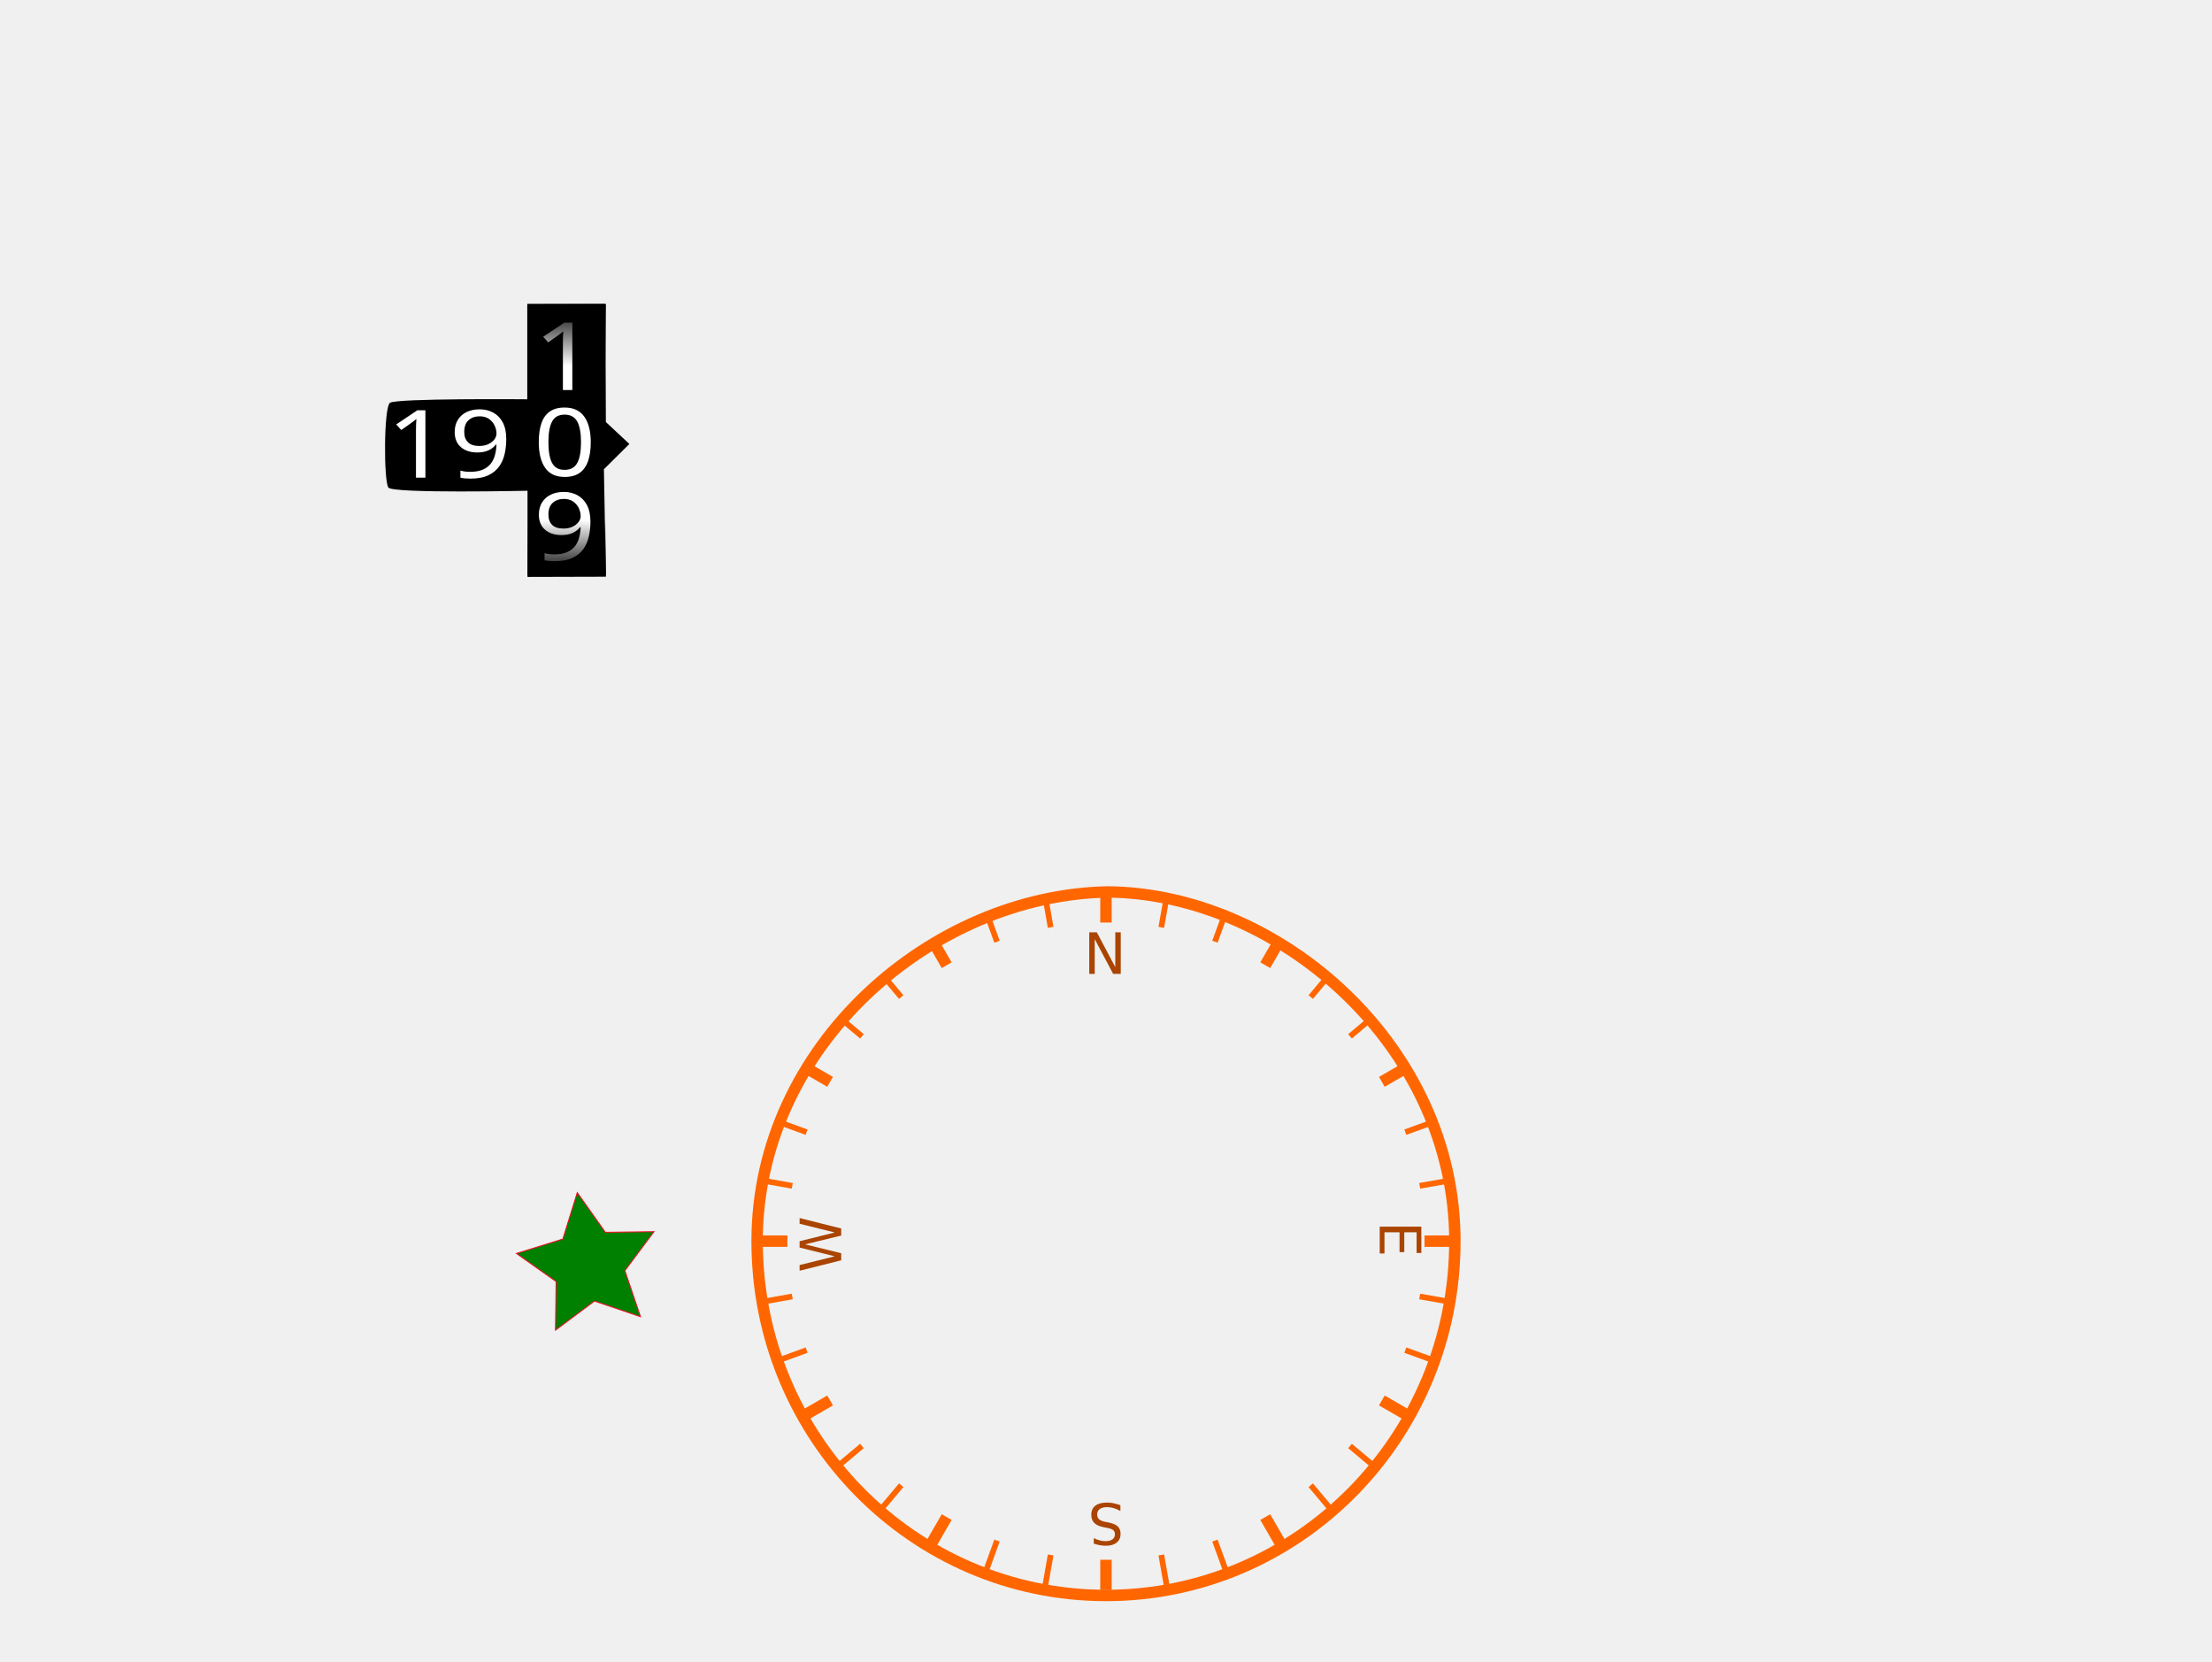
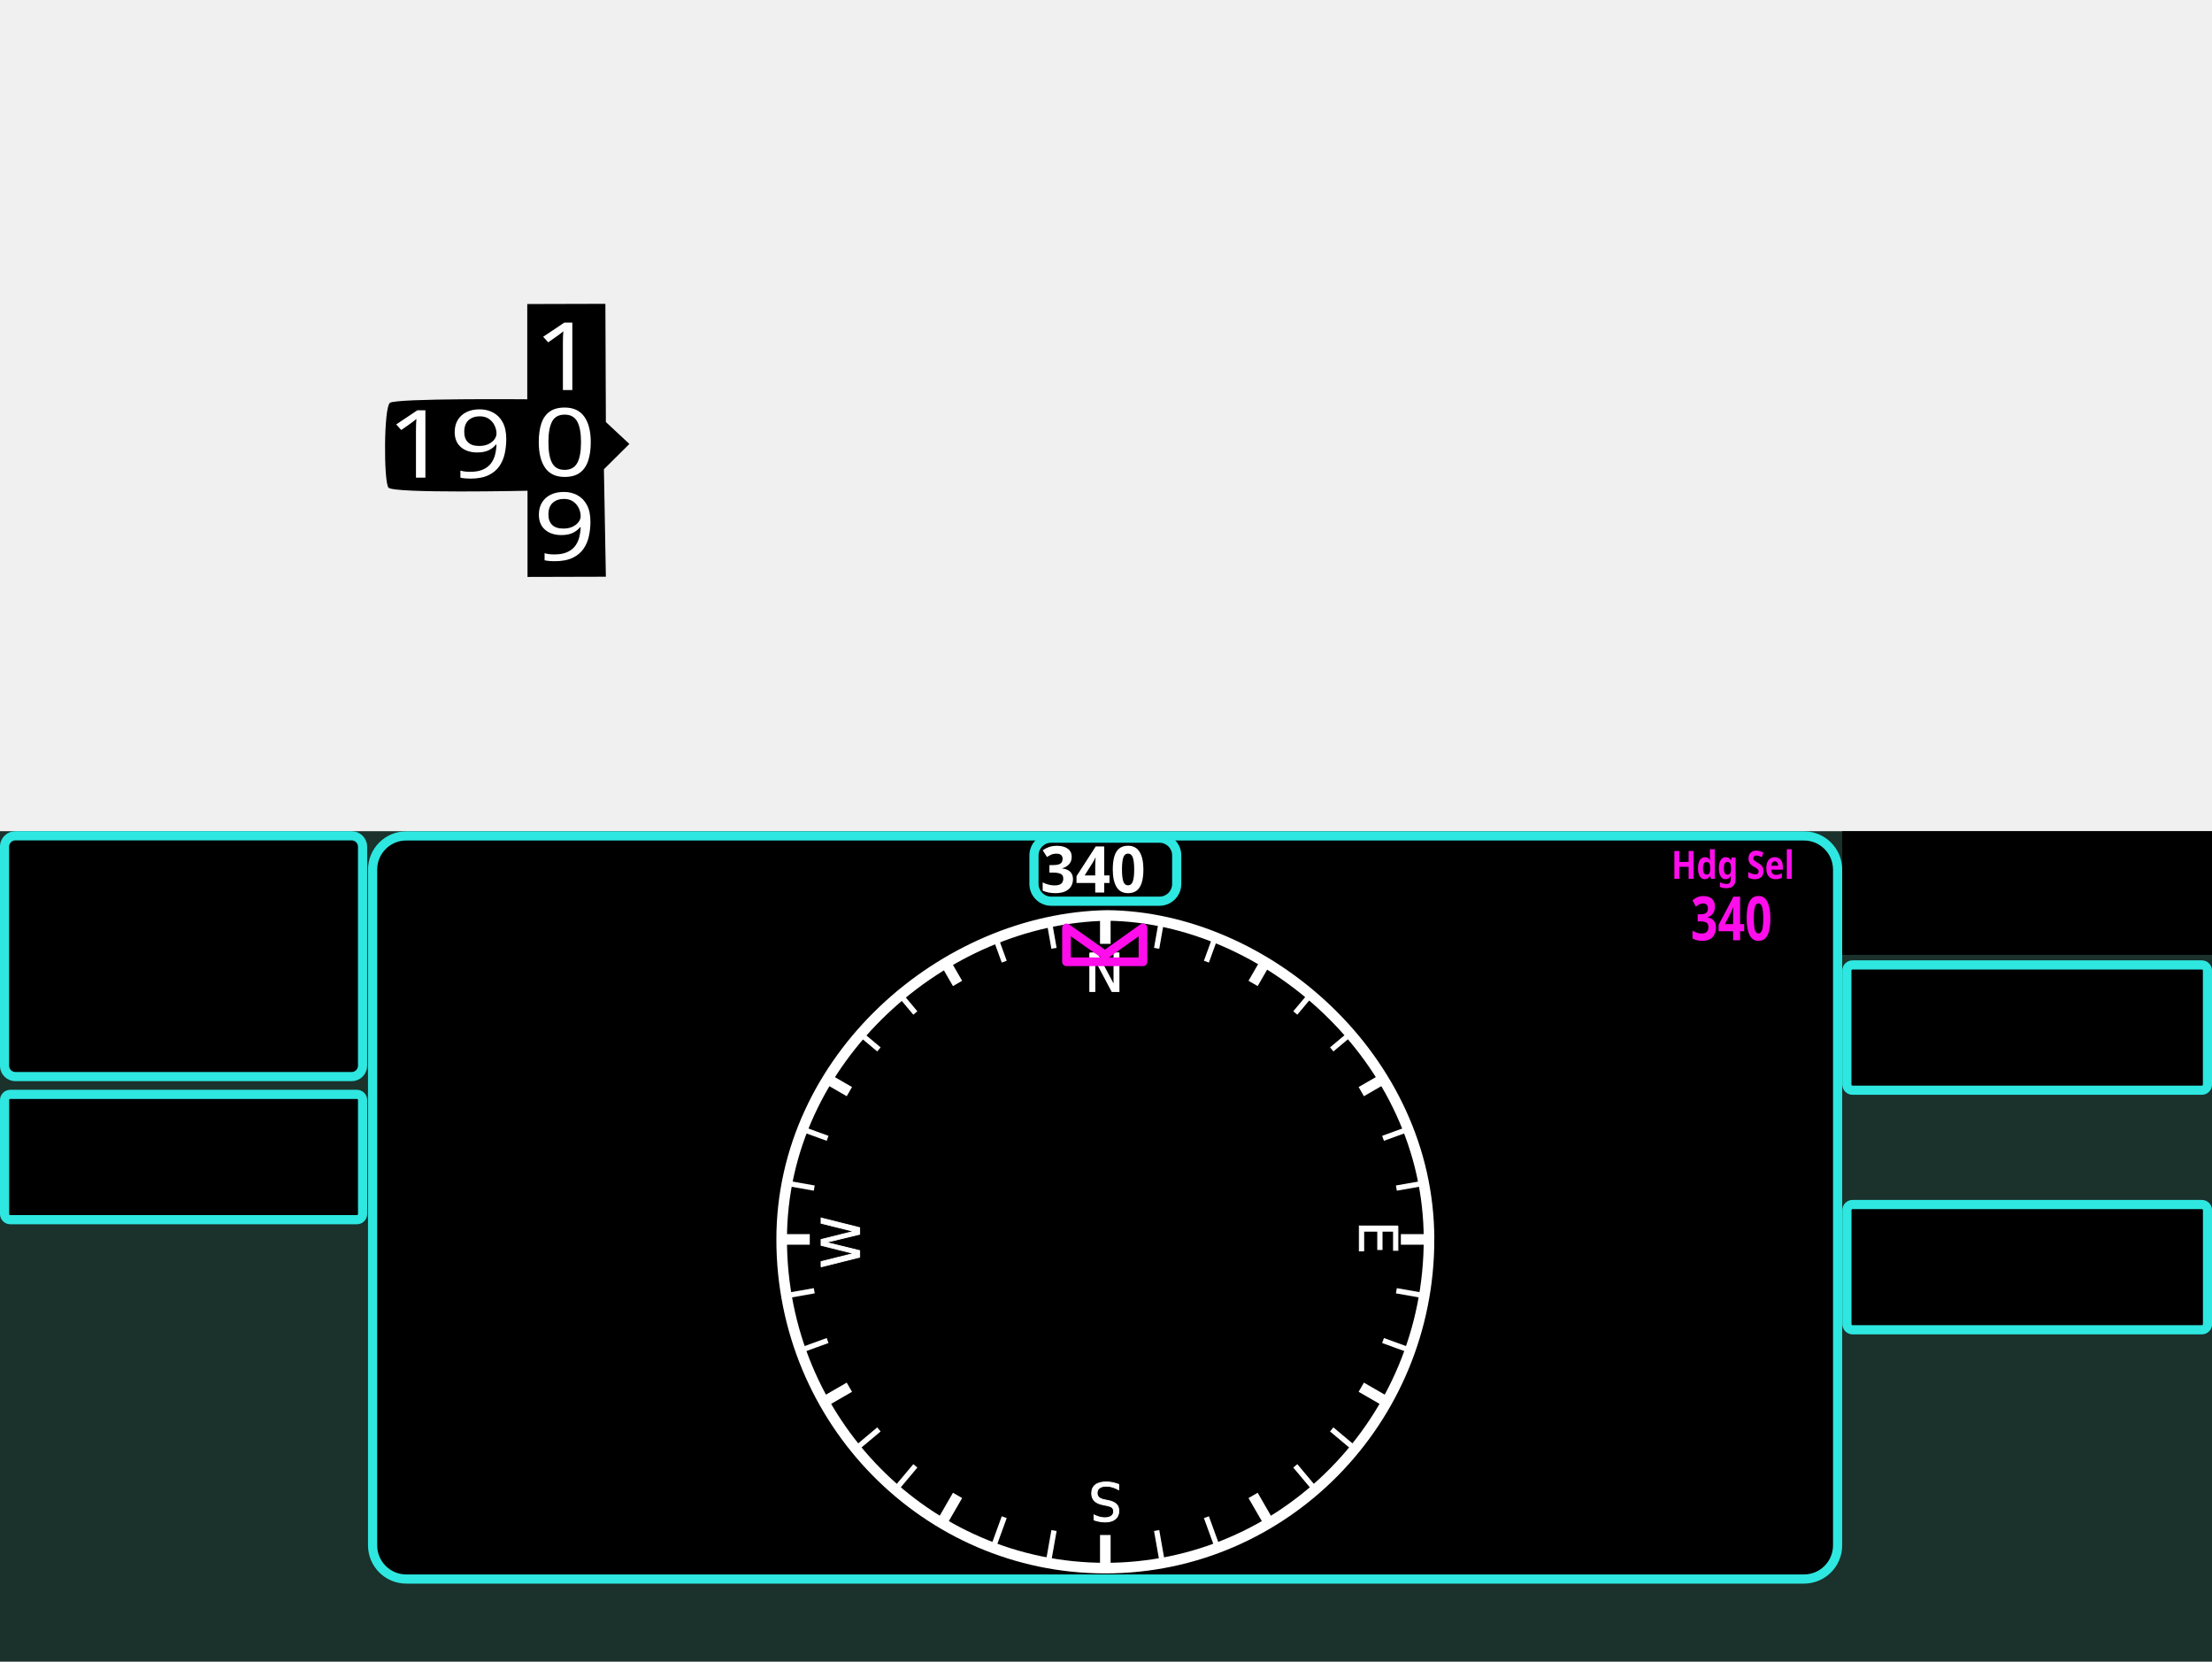
- <svg xmlns="http://www.w3.org/2000/svg" xmlns:xlink="http://www.w3.org/1999/xlink" version="1.1" id="svg2" height="1810" width="2410">
+ <svg xmlns="http://www.w3.org/2000/svg" version="1.1" id="svg2" height="1810" width="2410">
  <defs id="defs4">
    <linearGradient id="linearGradient5360">
      <stop style="stop-color:#3025ff;stop-opacity:1" offset="0" id="stop5362" />
      <stop id="stop5368" offset="0.463" style="stop-color:#4dc2ff;stop-opacity:1" />
      <stop style="stop-color:#d27b28;stop-opacity:1" offset="0.513" id="stop5370" />
      <stop style="stop-color:#6f3e2d;stop-opacity:1" offset="1" id="stop5364" />
    </linearGradient>
    <linearGradient id="linearGradient5348">
      <stop style="stop-color:#bf6b15;stop-opacity:1;" offset="0" id="stop5350" />
      <stop id="stop5356" offset="0.5" style="stop-color:#5f350a;stop-opacity:0.498;" />
      <stop style="stop-color:#a57722;stop-opacity:1" offset="1" id="stop5352" />
    </linearGradient>
    <linearGradient id="linearGradient5313">
      <stop style="stop-color:#000000;stop-opacity:1" offset="0" id="stop5315" />
      <stop id="stop5325" offset="0.226" style="stop-color:#000000;stop-opacity:0" />
      <stop id="stop5323" offset="0.795" style="stop-color:#000000;stop-opacity:0" />
      <stop style="stop-color:#000000;stop-opacity:1" offset="1" id="stop5317" />
    </linearGradient>
    <linearGradient id="linearGradient5303">
      <stop style="stop-color:#000006;stop-opacity:1;" offset="0" id="stop5305" />
      <stop style="stop-color:#000000;stop-opacity:0;" offset="1" id="stop5307" />
    </linearGradient>
    <linearGradient id="linearGradient5295">
      <stop style="stop-color:#000000;stop-opacity:1;" offset="0" id="stop5297" />
      <stop id="stop5321" offset="0.5" style="stop-color:#000000;stop-opacity:0.498;" />
      <stop style="stop-color:#000000;stop-opacity:0;" offset="1" id="stop5299" />
    </linearGradient>
    <marker orient="auto" refY="0" refX="0" id="Arrow1Lend" style="overflow:visible">
      <path id="path4992" d="M 0,0 5,-5 -12.5,0 5,5 0,0 z" style="fill-rule:evenodd;stroke:#000000;stroke-width:1pt" transform="matrix(-0.8,0,0,-0.8,-10,0)" />
    </marker>
    <marker orient="auto" refY="0" refX="0" id="Arrow1Send" style="overflow:visible">
      <path id="path5004" d="M 0,0 5,-5 -12.5,0 5,5 0,0 z" style="fill-rule:evenodd;stroke:#000000;stroke-width:1pt" transform="matrix(-0.2,0,0,-0.2,-1.2,0)" />
    </marker>
    <marker orient="auto" refY="0" refX="0" id="Arrow2Mend" style="overflow:visible">
      <path id="path5016" style="fill-rule:evenodd;stroke-width:0.625;stroke-linejoin:round" d="M 8.719,4.034 -2.207,0.016 8.719,-4.002 c -1.745,2.372 -1.735,5.617 -6e-7,8.035 z" transform="scale(-0.6,-0.6)" />
    </marker>
    <marker orient="auto" refY="0" refX="0" id="Arrow1Lende" style="overflow:visible">
      <path id="path6642" d="M 0,0 5,-5 -12.5,0 5,5 0,0 z" style="fill:#00ff00;fill-rule:evenodd;stroke:#00ff00;stroke-width:1pt" transform="matrix(-0.8,0,0,-0.8,-10,0)" />
    </marker>
    <marker orient="auto" refY="0" refX="0" id="Arrow1Lendey" style="overflow:visible">
      <path id="path7110" d="M 0,0 5,-5 -12.5,0 5,5 0,0 z" style="fill:#0000ff;fill-rule:evenodd;stroke:#0000ff;stroke-width:1pt" transform="matrix(-0.8,0,0,-0.8,-10,0)" />
    </marker>
    <marker style="overflow:visible" id="Arrow1LendeyP" refX="0" refY="0" orient="auto">
      <path transform="matrix(-0.8,0,0,-0.8,-10,0)" style="fill:#ffffff;fill-rule:evenodd;stroke:#ffffff;stroke-width:1pt" d="M 0,0 5,-5 -12.5,0 5,5 0,0 z" id="path3227" />
    </marker>
-     <linearGradient xlink:href="#linearGradient5313" id="linearGradient5319" x1="594.5" y1="1047.857" x2="594.786" y2="1258.571" gradientUnits="userSpaceOnUse" gradientTransform="matrix(0.7114836,0,0,1.398349,204.7565,-1133.089)" />
  </defs>
-   <path style="fill:#008000;fill-opacity:1;stroke:#fa0828;stroke-opacity:1" id="TestText" d="m 755,1588.572 -50.187,-17.019 -42.471,31.694 0.677,-52.989 -43.267,-30.598 50.605,-15.73 15.73,-50.605 30.598,43.267 52.989,-0.677 -31.694,42.471 z" transform="translate(-57.14285,-154.2857)" />
-   <g id="CompassRose" transform="translate(-1.5324994e-6,877.1429)">
-     <g transform="matrix(1.554928,0,0,1.554928,805.9817,-1941.532)" id="g5142">
-       <path style="fill:none;stroke:#ff6600;stroke-width:8;stroke-linecap:butt;stroke-linejoin:miter;stroke-miterlimit:4;stroke-opacity:1;stroke-dasharray:none" d="m 12.183,1554 21.205,0" id="path3055-2" />
-       <path id="path3782" d="m 479.804,1554 21.205,0" style="fill:#ff6600;stroke:#ff6600;stroke-width:8;stroke-linecap:butt;stroke-linejoin:miter;stroke-miterlimit:4;stroke-opacity:1;stroke-dasharray:none" />
-       <path id="path3784" d="m 44.928,1676.207 18.364,-10.602" style="fill:#ff6600;stroke:#ff6600;stroke-width:8;stroke-linecap:butt;stroke-linejoin:miter;stroke-miterlimit:4;stroke-opacity:1;stroke-dasharray:none" />
-       <path style="fill:#ff6600;stroke:#ff6600;stroke-width:8;stroke-linecap:butt;stroke-linejoin:miter;stroke-miterlimit:4;stroke-opacity:1;stroke-dasharray:none" d="m 449.9,1442.396 18.364,-10.602" id="path3786" />
-       <path style="fill:#ff6600;stroke:#ff6600;stroke-width:8;stroke-linecap:butt;stroke-linejoin:miter;stroke-miterlimit:4;stroke-opacity:1;stroke-dasharray:none" d="m 134.389,1765.668 10.602,-18.364" id="path3788" />
-       <path id="path3790" d="m 368.2,1360.696 10.602,-18.364" style="fill:#ff6600;stroke:#ff6600;stroke-width:8;stroke-linecap:butt;stroke-linejoin:miter;stroke-miterlimit:4;stroke-opacity:1;stroke-dasharray:none" />
-       <path id="path3792" d="m 256.596,1798.413 0,-21.205" style="fill:none;stroke:#ff6600;stroke-width:8;stroke-linecap:butt;stroke-linejoin:miter;stroke-miterlimit:4;stroke-opacity:1;stroke-dasharray:none" />
-       <path style="fill:#ff6600;stroke:#ff6600;stroke-width:8;stroke-linecap:butt;stroke-linejoin:miter;stroke-miterlimit:4;stroke-opacity:1;stroke-dasharray:none" d="m 256.596,1330.792 0,-21.205" id="path3794" />
-       <path style="fill:#ff6600;stroke:#ff6600;stroke-width:8;stroke-linecap:butt;stroke-linejoin:miter;stroke-miterlimit:4;stroke-opacity:1;stroke-dasharray:none" d="m 378.802,1765.668 -10.602,-18.364" id="path3796" />
-       <path id="path3798" d="m 144.991,1360.696 -10.602,-18.364" style="fill:#ff6600;stroke:#ff6600;stroke-width:8;stroke-linecap:butt;stroke-linejoin:miter;stroke-miterlimit:4;stroke-opacity:1;stroke-dasharray:none" />
-       <path id="path3800" d="m 468.263,1676.206 -18.364,-10.602" style="fill:#ff6600;stroke:#ff6600;stroke-width:8;stroke-linecap:butt;stroke-linejoin:miter;stroke-miterlimit:4;stroke-opacity:1;stroke-dasharray:none" />
-       <path style="fill:none;stroke:#ff6600;stroke-width:8;stroke-linecap:butt;stroke-linejoin:miter;stroke-miterlimit:4;stroke-opacity:1;stroke-dasharray:none" d="m 63.291,1442.396 -18.364,-10.602" id="path3802" />
-       <path style="fill:#ff6600;stroke:#ff6600;stroke-width:4;stroke-linecap:butt;stroke-linejoin:miter;stroke-miterlimit:4;stroke-opacity:1;stroke-dasharray:none" d="m 486.269,1637.594 -19.926,-7.252" id="path3804" />
-       <path id="path3806" d="m 46.848,1477.658 -19.926,-7.252" style="fill:none;stroke:#ff6600;stroke-width:4;stroke-linecap:butt;stroke-linejoin:miter;stroke-miterlimit:4;stroke-opacity:1;stroke-dasharray:none" />
-       <path id="path3808" d="m 497.295,1596.442 -20.882,-3.682" style="fill:#ff6600;stroke:#ff6600;stroke-width:4;stroke-linecap:butt;stroke-linejoin:miter;stroke-miterlimit:4;stroke-opacity:1;stroke-dasharray:none" />
-       <path style="fill:none;stroke:#ff6600;stroke-width:4;stroke-linecap:butt;stroke-linejoin:miter;stroke-miterlimit:4;stroke-opacity:1;stroke-dasharray:none" d="m 36.778,1515.24 -20.883,-3.682" id="path3810" />
-       <path style="fill:#ff6600;stroke:#ff6600;stroke-width:4;stroke-linecap:butt;stroke-linejoin:miter;stroke-miterlimit:4;stroke-opacity:1;stroke-dasharray:none" d="m 497.295,1511.558 -20.882,3.682" id="path3812" />
-       <path id="path3814" d="m 36.778,1592.76 -20.883,3.682" style="fill:none;stroke:#ff6600;stroke-width:4;stroke-linecap:butt;stroke-linejoin:miter;stroke-miterlimit:4;stroke-opacity:1;stroke-dasharray:none" />
-       <path id="path3816" d="m 486.269,1470.406 -19.926,7.252" style="fill:#ff6600;stroke:#ff6600;stroke-width:4;stroke-linecap:butt;stroke-linejoin:miter;stroke-miterlimit:4;stroke-opacity:1;stroke-dasharray:none" />
-       <path style="fill:none;stroke:#ff6600;stroke-width:4;stroke-linecap:butt;stroke-linejoin:miter;stroke-miterlimit:4;stroke-opacity:1;stroke-dasharray:none" d="m 46.848,1630.342 -19.926,7.252" id="path3818" />
-       <path style="fill:#ff6600;stroke:#ff6600;stroke-width:4;stroke-linecap:butt;stroke-linejoin:miter;stroke-miterlimit:4;stroke-opacity:1;stroke-dasharray:none" d="m 443.827,1396.894 -16.244,13.63" id="path3820" />
-       <path id="path3822" d="m 85.608,1697.476 -16.244,13.63" style="fill:#ff6600;stroke:#ff6600;stroke-width:4;stroke-linecap:butt;stroke-linejoin:miter;stroke-miterlimit:4;stroke-opacity:1;stroke-dasharray:none" />
-       <path id="path3924" d="m 413.701,1366.769 -13.63,16.244" style="fill:#ff6600;stroke:#ff6600;stroke-width:4;stroke-linecap:butt;stroke-linejoin:miter;stroke-miterlimit:4;stroke-opacity:1;stroke-dasharray:none" />
-       <path style="fill:#ff6600;stroke:#ff6600;stroke-width:4;stroke-linecap:butt;stroke-linejoin:miter;stroke-miterlimit:4;stroke-opacity:1;stroke-dasharray:none" d="m 113.12,1724.987 -13.63,16.244" id="path3826" />
-       <path style="fill:#ff6600;stroke:#ff6600;stroke-width:4;stroke-linecap:butt;stroke-linejoin:miter;stroke-miterlimit:4;stroke-opacity:1;stroke-dasharray:none" d="m 340.19,1324.327 -7.252,19.926" id="path3828" />
-       <path id="path3830" d="m 180.254,1763.747 -7.252,19.926" style="fill:none;stroke:#ff6600;stroke-width:4;stroke-linecap:butt;stroke-linejoin:miter;stroke-miterlimit:4;stroke-opacity:1;stroke-dasharray:none" />
-       <path id="path3832" d="m 299.037,1313.3 -3.682,20.883" style="fill:#ff6600;stroke:#ff6600;stroke-width:4;stroke-linecap:butt;stroke-linejoin:miter;stroke-miterlimit:4;stroke-opacity:1;stroke-dasharray:none" />
-       <path style="fill:none;stroke:#ff6600;stroke-width:4;stroke-linecap:butt;stroke-linejoin:miter;stroke-miterlimit:4;stroke-opacity:1;stroke-dasharray:none" d="m 217.836,1773.817 -3.682,20.883" id="path3834" />
-       <path style="fill:#ff6600;stroke:#ff6600;stroke-width:4;stroke-linecap:butt;stroke-linejoin:miter;stroke-miterlimit:4;stroke-opacity:1;stroke-dasharray:none" d="m 214.154,1313.3 3.682,20.883" id="path3836" />
-       <path id="path3838" d="m 295.355,1773.817 3.682,20.883" style="fill:none;stroke:#ff6600;stroke-width:4;stroke-linecap:butt;stroke-linejoin:miter;stroke-miterlimit:4;stroke-opacity:1;stroke-dasharray:none" />
-       <path id="path3840" d="m 173.001,1324.327 7.252,19.926" style="fill:#ff6600;stroke:#ff6600;stroke-width:4;stroke-linecap:butt;stroke-linejoin:miter;stroke-miterlimit:4;stroke-opacity:1;stroke-dasharray:none" />
-       <path style="fill:none;stroke:#ff6600;stroke-width:4;stroke-linecap:butt;stroke-linejoin:miter;stroke-miterlimit:4;stroke-opacity:1;stroke-dasharray:none" d="m 332.937,1763.747 7.252,19.926" id="path3842" />
-       <path style="fill:#ff6600;stroke:#ff6600;stroke-width:4;stroke-linecap:butt;stroke-linejoin:miter;stroke-miterlimit:4;stroke-opacity:1;stroke-dasharray:none" d="m 99.49,1366.769 13.63,16.244" id="path3844" />
-       <path id="path3846" d="m 400.071,1724.987 13.63,16.244" style="fill:#ff6600;stroke:#ff6600;stroke-width:4;stroke-linecap:butt;stroke-linejoin:miter;stroke-miterlimit:4;stroke-opacity:1;stroke-dasharray:none" />
-       <path id="path3848" d="m 69.364,1396.894 16.244,13.63" style="fill:#ff6600;stroke:#ff6600;stroke-width:4;stroke-linecap:butt;stroke-linejoin:miter;stroke-miterlimit:4;stroke-opacity:1;stroke-dasharray:none" />
-       <path style="fill:#ff6600;stroke:#ff6600;stroke-width:4;stroke-linecap:butt;stroke-linejoin:miter;stroke-miterlimit:4;stroke-opacity:1;stroke-dasharray:none" d="m 427.583,1697.476 16.244,13.63" id="path3850" />
-       <path style="fill:none;stroke:#ff6600;stroke-width:8;stroke-linecap:butt;stroke-linejoin:miter;stroke-miterlimit:4;stroke-opacity:1" d="m 501.072,1554 c 0,137.081 -109.447,248.207 -244.457,248.207 -135.01,0 -244.457,-111.126 -244.457,-248.207 0,-137.081 122.783,-242.54 245.885,-244.635 119.557,1.12 243.028,107.555 243.028,244.635 z" id="path5017" />
-     </g>
-     <path d="m 1186.75,138.392 8.261,0 20.105,37.932 0,-37.932 5.952,0 0,45.342 -8.261,0 -20.105,-37.932 0,37.932 -5.952,0 0,-45.342" style="font-size:40px;font-style:normal;font-weight:normal;line-height:125%;letter-spacing:0px;word-spacing:0px;fill:#aa4400;fill-opacity:1;stroke:none;font-family:Sans" id="path5149" />
-     <path d="m 1548.572,459.027 0,28.669 -5.163,0 0,-22.534 -13.424,0 0,21.593 -5.163,0 0,-21.593 -16.43,0 0,23.081 -5.163,0 0,-29.216 45.342,0" style="font-size:40px;font-style:normal;font-weight:normal;line-height:125%;letter-spacing:0px;word-spacing:0px;fill:#aa4400;fill-opacity:1;stroke:none;font-family:Sans" id="path5151" />
-     <path d="m 1191.687,804.309 0,-5.983 c 2.328,1.113 4.525,1.944 6.59,2.49 2.065,0.547 4.059,0.82 5.983,0.82 3.341,0 5.922,-0.648 7.744,-1.944 1.802,-1.296 2.703,-3.138 2.703,-5.527 0,-2.005 -0.597,-3.523 -1.792,-4.556 -1.215,-1.012 -3.503,-1.832 -6.864,-2.46 l -3.705,-0.759 c -4.576,-0.871 -7.947,-2.409 -10.113,-4.616 -2.187,-2.187 -3.28,-5.122 -3.28,-8.807 10e-5,-4.393 1.478,-7.724 4.434,-9.992 2.936,-2.268 7.248,-3.401 12.938,-3.401 2.146,0 4.434,0.243 6.864,0.729 2.409,0.486 4.91,1.205 7.501,2.156 l 0,6.317 c -2.49,-1.397 -4.93,-2.45 -7.319,-3.159 -2.389,-0.709 -4.738,-1.063 -7.046,-1.063 -3.503,0 -6.205,0.688 -8.109,2.065 -1.903,1.377 -2.855,3.341 -2.855,5.892 10e-5,2.227 0.689,3.968 2.065,5.224 1.357,1.255 3.594,2.197 6.712,2.824 l 3.736,0.729 c 4.576,0.911 7.886,2.338 9.931,4.282 2.045,1.944 3.067,4.646 3.067,8.109 0,4.009 -1.407,7.167 -4.221,9.475 -2.834,2.308 -6.732,3.462 -11.692,3.462 -2.126,0 -4.292,-0.192 -6.499,-0.577 -2.207,-0.385 -4.464,-0.962 -6.772,-1.731" style="font-size:40px;font-style:normal;font-weight:normal;line-height:125%;letter-spacing:0px;word-spacing:0px;fill:#aa4400;fill-opacity:1;stroke:none;font-family:Sans" id="path5153" />
-     <path d="m 871.164,507.046 0,-6.195 38.327,-9.536 -38.327,-9.506 0,-6.894 38.327,-9.536 -38.327,-9.506 0,-6.226 45.342,11.389 0,7.714 -39.359,9.566 39.359,9.658 0,7.714 -45.342,11.358" style="font-size:40px;font-style:normal;font-weight:normal;line-height:125%;letter-spacing:0px;word-spacing:0px;fill:#aa4400;fill-opacity:1;stroke:none;font-family:Sans" id="path5155" />
-   </g>
+   <rect style="fill:#1a312c;fill-opacity:1;stroke:none" id="rect4379" width="2411.428" height="904.592" x="-1.429" y="905.408" ry="0" />
+   <rect style="fill:#000000;fill-opacity:1;stroke:#2ee7e0;stroke-width:10;stroke-linecap:butt;stroke-linejoin:miter;stroke-miterlimit:4;stroke-opacity:1;stroke-dasharray:none;stroke-dashoffset:100" id="rect4139" width="1596.139" height="809.468" x="405.951" y="910.544" ry="36.667" />
  <path style="fill:#000000;stroke:none" d="m 424.783,438.838 c 6.421,-5.186 149.678,-3.902 149.678,-3.902 l 0,-103.753 85.111,-0.23 0.534,128.773 25.613,23.872 -27.748,27.545 2.134,117.067 -85.378,0.23 0,-93.883 c 0,0 -146.501,3.238 -151.546,-3.443 -5.171,-6.848 -5.116,-86.851 1.601,-92.276 z" id="rect5327" />
  <text xml:space="preserve" style="font-size:110.868px;font-style:normal;font-weight:normal;line-height:125%;letter-spacing:0px;word-spacing:0px;fill:#ffffff;fill-opacity:1;stroke:none;font-family:Sans" x="390.539" y="560.972" id="text5329" transform="scale(1.078118,0.9275422)">
    <tspan id="tspan5331" x="390.539" y="560.972">19</tspan>
  </text>
  <text xml:space="preserve" style="font-size:110.868px;font-style:normal;font-weight:normal;line-height:125%;letter-spacing:0px;word-spacing:0px;fill:#ffffff;fill-opacity:1;stroke:none;font-family:Sans" x="539.024" y="458.023" id="text5333" transform="scale(1.078118,0.9275422)">
    <tspan id="tspan5335" x="539.024" y="458.023">1</tspan>
  </text>
  <text xml:space="preserve" style="font-size:110.868px;font-style:normal;font-weight:normal;line-height:125%;letter-spacing:0px;word-spacing:0px;fill:#ffffff;fill-opacity:1;stroke:none;font-family:Sans" x="539.024" y="558.993" id="text5337" transform="scale(1.078118,0.9275422)">
    <tspan id="tspan5339" x="539.024" y="558.993">0</tspan>
  </text>
  <text xml:space="preserve" style="font-size:110.868px;font-style:normal;font-weight:normal;line-height:125%;letter-spacing:0px;word-spacing:0px;fill:#ffffff;fill-opacity:1;stroke:none;font-family:Sans" x="539.024" y="657.982" id="text5341" transform="scale(1.078118,0.9275422)">
    <tspan id="tspan5343" x="539.024" y="657.982">9</tspan>
  </text>
-   <rect style="fill:url(#linearGradient5319);fill-opacity:1;stroke:none" id="rect5311" width="85.378" height="295.651" x="574.728" y="331.182" />
+   <g id="CompassRose" transform="matrix(0.9277476,0,0,0.9277084,86.35001,95.84753)">
+     <path d="m 1186.75,1015.535 8.261,0 20.105,37.932 0,-37.932 5.952,0 0,45.342 -8.261,0 -20.105,-37.932 0,37.932 -5.952,0 0,-45.342" style="font-size:40px;font-style:normal;font-weight:normal;line-height:125%;letter-spacing:0px;word-spacing:0px;fill:#ffffff;stroke:#ffffff;stroke-opacity:1;font-family:Sans" id="path5149" />
+     <path d="m 1548.572,1336.17 0,28.669 -5.163,0 0,-22.534 -13.424,0 0,21.593 -5.163,0 0,-21.593 -16.43,0 0,23.081 -5.163,0 0,-29.216 45.342,0" style="font-size:40px;font-style:normal;font-weight:normal;line-height:125%;letter-spacing:0px;word-spacing:0px;fill:#ffffff;stroke:#ffffff;stroke-opacity:1;font-family:Sans" id="path5151" />
+     <path d="m 1191.687,1681.452 0,-5.983 c 2.328,1.113 4.525,1.944 6.59,2.49 2.065,0.547 4.059,0.82 5.983,0.82 3.341,0 5.922,-0.648 7.744,-1.944 1.802,-1.296 2.703,-3.138 2.703,-5.527 0,-2.005 -0.597,-3.523 -1.792,-4.556 -1.215,-1.012 -3.503,-1.832 -6.864,-2.46 l -3.705,-0.759 c -4.576,-0.871 -7.947,-2.409 -10.113,-4.616 -2.187,-2.187 -3.28,-5.122 -3.28,-8.807 10e-5,-4.393 1.478,-7.724 4.434,-9.992 2.936,-2.268 7.248,-3.401 12.938,-3.401 2.146,0 4.434,0.243 6.864,0.729 2.409,0.486 4.91,1.205 7.501,2.156 l 0,6.317 c -2.49,-1.397 -4.93,-2.45 -7.319,-3.159 -2.389,-0.709 -4.738,-1.063 -7.046,-1.063 -3.503,0 -6.205,0.688 -8.109,2.065 -1.903,1.377 -2.855,3.341 -2.855,5.892 10e-5,2.227 0.689,3.968 2.065,5.224 1.357,1.255 3.594,2.197 6.712,2.824 l 3.736,0.729 c 4.576,0.911 7.886,2.338 9.931,4.282 2.045,1.944 3.067,4.646 3.067,8.109 0,4.009 -1.407,7.167 -4.221,9.475 -2.834,2.308 -6.732,3.462 -11.692,3.462 -2.126,0 -4.292,-0.192 -6.499,-0.577 -2.207,-0.385 -4.464,-0.962 -6.772,-1.731" style="font-size:40px;font-style:normal;font-weight:normal;line-height:125%;letter-spacing:0px;word-spacing:0px;fill:#ffffff;stroke:#ffffff;stroke-opacity:1;font-family:Sans" id="path5153" />
+     <path d="m 871.164,1384.189 0,-6.195 38.327,-9.536 -38.327,-9.506 0,-6.894 38.327,-9.536 -38.327,-9.506 0,-6.226 45.342,11.389 0,7.714 -39.359,9.566 39.359,9.658 0,7.714 -45.342,11.358" style="font-size:40px;font-style:normal;font-weight:normal;line-height:125%;letter-spacing:0px;word-spacing:0px;fill:#ffffff;stroke:#ffffff;stroke-opacity:1;font-family:Sans" id="path5155" />
+     <g transform="matrix(1.554928,0,0,1.554928,805.9817,-1064.389)" id="g5142" style="fill:none;stroke:#ffffff;stroke-opacity:1">
+       <path style="fill:none;stroke:#ffffff;stroke-width:8;stroke-linecap:butt;stroke-linejoin:miter;stroke-miterlimit:4;stroke-opacity:1;stroke-dasharray:none" d="m 12.183,1554 21.205,0" id="path3055-2" />
+       <path id="path3782" d="m 479.804,1554 21.205,0" style="fill:none;stroke:#ffffff;stroke-width:8;stroke-linecap:butt;stroke-linejoin:miter;stroke-miterlimit:4;stroke-opacity:1;stroke-dasharray:none" />
+       <path id="path3784" d="m 44.928,1676.207 18.364,-10.602" style="fill:none;stroke:#ffffff;stroke-width:8;stroke-linecap:butt;stroke-linejoin:miter;stroke-miterlimit:4;stroke-opacity:1;stroke-dasharray:none" />
+       <path style="fill:none;stroke:#ffffff;stroke-width:8;stroke-linecap:butt;stroke-linejoin:miter;stroke-miterlimit:4;stroke-opacity:1;stroke-dasharray:none" d="m 449.9,1442.396 18.364,-10.602" id="path3786" />
+       <path style="fill:none;stroke:#ffffff;stroke-width:8;stroke-linecap:butt;stroke-linejoin:miter;stroke-miterlimit:4;stroke-opacity:1;stroke-dasharray:none" d="m 134.389,1765.668 10.602,-18.364" id="path3788" />
+       <path id="path3790" d="m 368.2,1360.696 10.602,-18.364" style="fill:none;stroke:#ffffff;stroke-width:8;stroke-linecap:butt;stroke-linejoin:miter;stroke-miterlimit:4;stroke-opacity:1;stroke-dasharray:none" />
+       <path id="path3792" d="m 256.596,1798.413 0,-21.205" style="fill:none;stroke:#ffffff;stroke-width:8;stroke-linecap:butt;stroke-linejoin:miter;stroke-miterlimit:4;stroke-opacity:1;stroke-dasharray:none" />
+       <path style="fill:none;stroke:#ffffff;stroke-width:8;stroke-linecap:butt;stroke-linejoin:miter;stroke-miterlimit:4;stroke-opacity:1;stroke-dasharray:none" d="m 256.596,1330.792 0,-21.205" id="path3794" />
+       <path style="fill:none;stroke:#ffffff;stroke-width:8;stroke-linecap:butt;stroke-linejoin:miter;stroke-miterlimit:4;stroke-opacity:1;stroke-dasharray:none" d="m 378.802,1765.668 -10.602,-18.364" id="path3796" />
+       <path id="path3798" d="m 144.991,1360.696 -10.602,-18.364" style="fill:none;stroke:#ffffff;stroke-width:8;stroke-linecap:butt;stroke-linejoin:miter;stroke-miterlimit:4;stroke-opacity:1;stroke-dasharray:none" />
+       <path id="path3800" d="m 468.263,1676.206 -18.364,-10.602" style="fill:none;stroke:#ffffff;stroke-width:8;stroke-linecap:butt;stroke-linejoin:miter;stroke-miterlimit:4;stroke-opacity:1;stroke-dasharray:none" />
+       <path style="fill:none;stroke:#ffffff;stroke-width:8;stroke-linecap:butt;stroke-linejoin:miter;stroke-miterlimit:4;stroke-opacity:1;stroke-dasharray:none" d="m 63.291,1442.396 -18.364,-10.602" id="path3802" />
+       <path style="fill:none;stroke:#ffffff;stroke-width:4;stroke-linecap:butt;stroke-linejoin:miter;stroke-miterlimit:4;stroke-opacity:1;stroke-dasharray:none" d="m 486.269,1637.594 -19.926,-7.252" id="path3804" />
+       <path id="path3806" d="m 46.848,1477.658 -19.926,-7.252" style="fill:none;stroke:#ffffff;stroke-width:4;stroke-linecap:butt;stroke-linejoin:miter;stroke-miterlimit:4;stroke-opacity:1;stroke-dasharray:none" />
+       <path id="path3808" d="m 497.295,1596.442 -20.882,-3.682" style="fill:none;stroke:#ffffff;stroke-width:4;stroke-linecap:butt;stroke-linejoin:miter;stroke-miterlimit:4;stroke-opacity:1;stroke-dasharray:none" />
+       <path style="fill:none;stroke:#ffffff;stroke-width:4;stroke-linecap:butt;stroke-linejoin:miter;stroke-miterlimit:4;stroke-opacity:1;stroke-dasharray:none" d="m 36.778,1515.24 -20.883,-3.682" id="path3810" />
+       <path style="fill:none;stroke:#ffffff;stroke-width:4;stroke-linecap:butt;stroke-linejoin:miter;stroke-miterlimit:4;stroke-opacity:1;stroke-dasharray:none" d="m 497.295,1511.558 -20.882,3.682" id="path3812" />
+       <path id="path3814" d="m 36.778,1592.76 -20.883,3.682" style="fill:none;stroke:#ffffff;stroke-width:4;stroke-linecap:butt;stroke-linejoin:miter;stroke-miterlimit:4;stroke-opacity:1;stroke-dasharray:none" />
+       <path id="path3816" d="m 486.269,1470.406 -19.926,7.252" style="fill:none;stroke:#ffffff;stroke-width:4;stroke-linecap:butt;stroke-linejoin:miter;stroke-miterlimit:4;stroke-opacity:1;stroke-dasharray:none" />
+       <path style="fill:none;stroke:#ffffff;stroke-width:4;stroke-linecap:butt;stroke-linejoin:miter;stroke-miterlimit:4;stroke-opacity:1;stroke-dasharray:none" d="m 46.848,1630.342 -19.926,7.252" id="path3818" />
+       <path style="fill:none;stroke:#ffffff;stroke-width:4;stroke-linecap:butt;stroke-linejoin:miter;stroke-miterlimit:4;stroke-opacity:1;stroke-dasharray:none" d="m 443.827,1396.894 -16.244,13.63" id="path3820" />
+       <path id="path3822" d="m 85.608,1697.476 -16.244,13.63" style="fill:none;stroke:#ffffff;stroke-width:4;stroke-linecap:butt;stroke-linejoin:miter;stroke-miterlimit:4;stroke-opacity:1;stroke-dasharray:none" />
+       <path id="path3924" d="m 413.701,1366.769 -13.63,16.244" style="fill:none;stroke:#ffffff;stroke-width:4;stroke-linecap:butt;stroke-linejoin:miter;stroke-miterlimit:4;stroke-opacity:1;stroke-dasharray:none" />
+       <path style="fill:none;stroke:#ffffff;stroke-width:4;stroke-linecap:butt;stroke-linejoin:miter;stroke-miterlimit:4;stroke-opacity:1;stroke-dasharray:none" d="m 113.12,1724.987 -13.63,16.244" id="path3826" />
+       <path style="fill:none;stroke:#ffffff;stroke-width:4;stroke-linecap:butt;stroke-linejoin:miter;stroke-miterlimit:4;stroke-opacity:1;stroke-dasharray:none" d="m 340.19,1324.327 -7.252,19.926" id="path3828" />
+       <path id="path3830" d="m 180.254,1763.747 -7.252,19.926" style="fill:none;stroke:#ffffff;stroke-width:4;stroke-linecap:butt;stroke-linejoin:miter;stroke-miterlimit:4;stroke-opacity:1;stroke-dasharray:none" />
+       <path id="path3832" d="m 299.037,1313.3 -3.682,20.883" style="fill:none;stroke:#ffffff;stroke-width:4;stroke-linecap:butt;stroke-linejoin:miter;stroke-miterlimit:4;stroke-opacity:1;stroke-dasharray:none" />
+       <path style="fill:none;stroke:#ffffff;stroke-width:4;stroke-linecap:butt;stroke-linejoin:miter;stroke-miterlimit:4;stroke-opacity:1;stroke-dasharray:none" d="m 217.836,1773.817 -3.682,20.883" id="path3834" />
+       <path style="fill:none;stroke:#ffffff;stroke-width:4;stroke-linecap:butt;stroke-linejoin:miter;stroke-miterlimit:4;stroke-opacity:1;stroke-dasharray:none" d="m 214.154,1313.3 3.682,20.883" id="path3836" />
+       <path id="path3838" d="m 295.355,1773.817 3.682,20.883" style="fill:none;stroke:#ffffff;stroke-width:4;stroke-linecap:butt;stroke-linejoin:miter;stroke-miterlimit:4;stroke-opacity:1;stroke-dasharray:none" />
+       <path id="path3840" d="m 173.001,1324.327 7.252,19.926" style="fill:none;stroke:#ffffff;stroke-width:4;stroke-linecap:butt;stroke-linejoin:miter;stroke-miterlimit:4;stroke-opacity:1;stroke-dasharray:none" />
+       <path style="fill:none;stroke:#ffffff;stroke-width:4;stroke-linecap:butt;stroke-linejoin:miter;stroke-miterlimit:4;stroke-opacity:1;stroke-dasharray:none" d="m 332.937,1763.747 7.252,19.926" id="path3842" />
+       <path style="fill:none;stroke:#ffffff;stroke-width:4;stroke-linecap:butt;stroke-linejoin:miter;stroke-miterlimit:4;stroke-opacity:1;stroke-dasharray:none" d="m 99.49,1366.769 13.63,16.244" id="path3844" />
+       <path id="path3846" d="m 400.071,1724.987 13.63,16.244" style="fill:none;stroke:#ffffff;stroke-width:4;stroke-linecap:butt;stroke-linejoin:miter;stroke-miterlimit:4;stroke-opacity:1;stroke-dasharray:none" />
+       <path id="path3848" d="m 69.364,1396.894 16.244,13.63" style="fill:none;stroke:#ffffff;stroke-width:4;stroke-linecap:butt;stroke-linejoin:miter;stroke-miterlimit:4;stroke-opacity:1;stroke-dasharray:none" />
+       <path style="fill:none;stroke:#ffffff;stroke-width:4;stroke-linecap:butt;stroke-linejoin:miter;stroke-miterlimit:4;stroke-opacity:1;stroke-dasharray:none" d="m 427.583,1697.476 16.244,13.63" id="path3850" />
+       <path style="fill:none;stroke:#ffffff;stroke-width:8;stroke-linecap:butt;stroke-linejoin:miter;stroke-miterlimit:4;stroke-opacity:1" d="m 501.072,1554 c 0,137.081 -109.447,248.207 -244.457,248.207 -135.01,0 -244.457,-111.126 -244.457,-248.207 0,-137.081 122.783,-242.54 245.885,-244.635 119.557,1.12 243.028,107.555 243.028,244.635 z" id="path5017" />
+     </g>
+   </g>
+   <g id="HeadingBug" style="fill:none" transform="matrix(0.9277433,0,0,0.9277433,86.35555,95.78766)">
+     <rect y="965.358" x="818.667" height="778.773" width="772.666" id="rect4108" style="fill:none;stroke:none" />
+     <path id="rect4110" d="m 1159.387,986.2 45.077,31.82 44.72,-31.82 0,39.797 -89.797,0 z" style="fill:none;stroke:#ff0eeb;stroke-width:10.203;stroke-linecap:butt;stroke-linejoin:round;stroke-miterlimit:4;stroke-opacity:1;stroke-dasharray:none" />
+   </g>
+   <rect style="fill:#000000;fill-opacity:1;stroke:#2ee7e0;stroke-width:9.999;stroke-linecap:butt;stroke-linejoin:miter;stroke-miterlimit:4;stroke-opacity:1;stroke-dasharray:none;stroke-dashoffset:100" id="rect4139-0" width="390.097" height="262.305" x="4.924" y="910.408" ry="11.882" />
+   <rect style="fill:#000000;fill-opacity:1;stroke:#2ee7e0;stroke-width:9.993;stroke-linecap:butt;stroke-linejoin:miter;stroke-miterlimit:4;stroke-opacity:1;stroke-dasharray:none;stroke-dashoffset:100" id="rect4139-0-1" width="390.042" height="136.488" x="4.996" y="1192.084" ry="6.183" />
+   <rect style="fill:#000000;fill-opacity:1;stroke:none" id="rect4381" width="403.541" height="134.709" x="2007.173" y="905.408" />
+   <rect style="fill:#000000;fill-opacity:1;stroke:#2ee7e0;stroke-width:10;stroke-linecap:butt;stroke-linejoin:miter;stroke-miterlimit:4;stroke-opacity:1;stroke-dasharray:none;stroke-dashoffset:100" id="rect4139-0-1-7" width="392.892" height="136.453" x="2012.173" y="1051.095" ry="6.181" />
+   <rect style="fill:#000000;fill-opacity:1;stroke:#2ee7e0;stroke-width:10;stroke-linecap:butt;stroke-linejoin:miter;stroke-miterlimit:4;stroke-opacity:1;stroke-dasharray:none;stroke-dashoffset:100" id="rect4139-0-1-7-8" width="392.892" height="136.453" x="2012.226" y="1312.059" ry="6.181" />
+   <rect style="fill:#000000;fill-opacity:1;stroke:#2ee7e0;stroke-width:10;stroke-linecap:butt;stroke-linejoin:miter;stroke-miterlimit:4;stroke-opacity:1;stroke-dasharray:none;stroke-dashoffset:100" id="rect4139-0-1-7-2" width="155.527" height="68.688" x="1126.523" y="912.986" ry="18.826" />
+   <text xml:space="preserve" style="font-size:68.548px;font-style:normal;font-variant:normal;font-weight:bold;font-stretch:normal;text-align:start;line-height:125%;letter-spacing:0px;word-spacing:0px;writing-mode:lr-tb;text-anchor:start;fill:#ffffff;fill-opacity:1;stroke:none;font-family:Sans;-inkscape-font-specification:Sans Bold" x="1161.664" y="948.585" id="Heading" transform="scale(0.9757172,1.024887)">
+     <tspan x="1161.664" y="948.585" id="HeadingText">340</tspan>
+   </text>
+   <text xml:space="preserve" style="font-size:38.984px;font-style:normal;font-variant:normal;font-weight:bold;font-stretch:normal;text-align:start;line-height:125%;letter-spacing:0px;word-spacing:0px;writing-mode:lr-tb;text-anchor:start;fill:#ff0eeb;fill-opacity:1;stroke:none;font-family:Sans;-inkscape-font-specification:Sans Bold" x="1982.051" y="879.514" id="Heading-6" transform="scale(0.9187518,1.088433)">
+     <tspan x="1982.051" y="879.514" id="HeadingText-5">Hdg Sel</tspan>
+   </text>
+   <text xml:space="preserve" style="font-size:58.622px;font-style:normal;font-variant:normal;font-weight:bold;font-stretch:normal;text-align:start;line-height:125%;letter-spacing:0px;word-spacing:0px;writing-mode:lr-tb;text-anchor:start;fill:#ff0eeb;fill-opacity:1;stroke:none;font-family:Sans;-inkscape-font-specification:Sans Bold" x="2088.682" y="903.239" id="HeadingSelected" transform="scale(0.8819059,1.133908)">
+     <tspan x="2088.682" y="903.239" id="HeadingText-5-0">340</tspan>
+   </text>
</svg>
